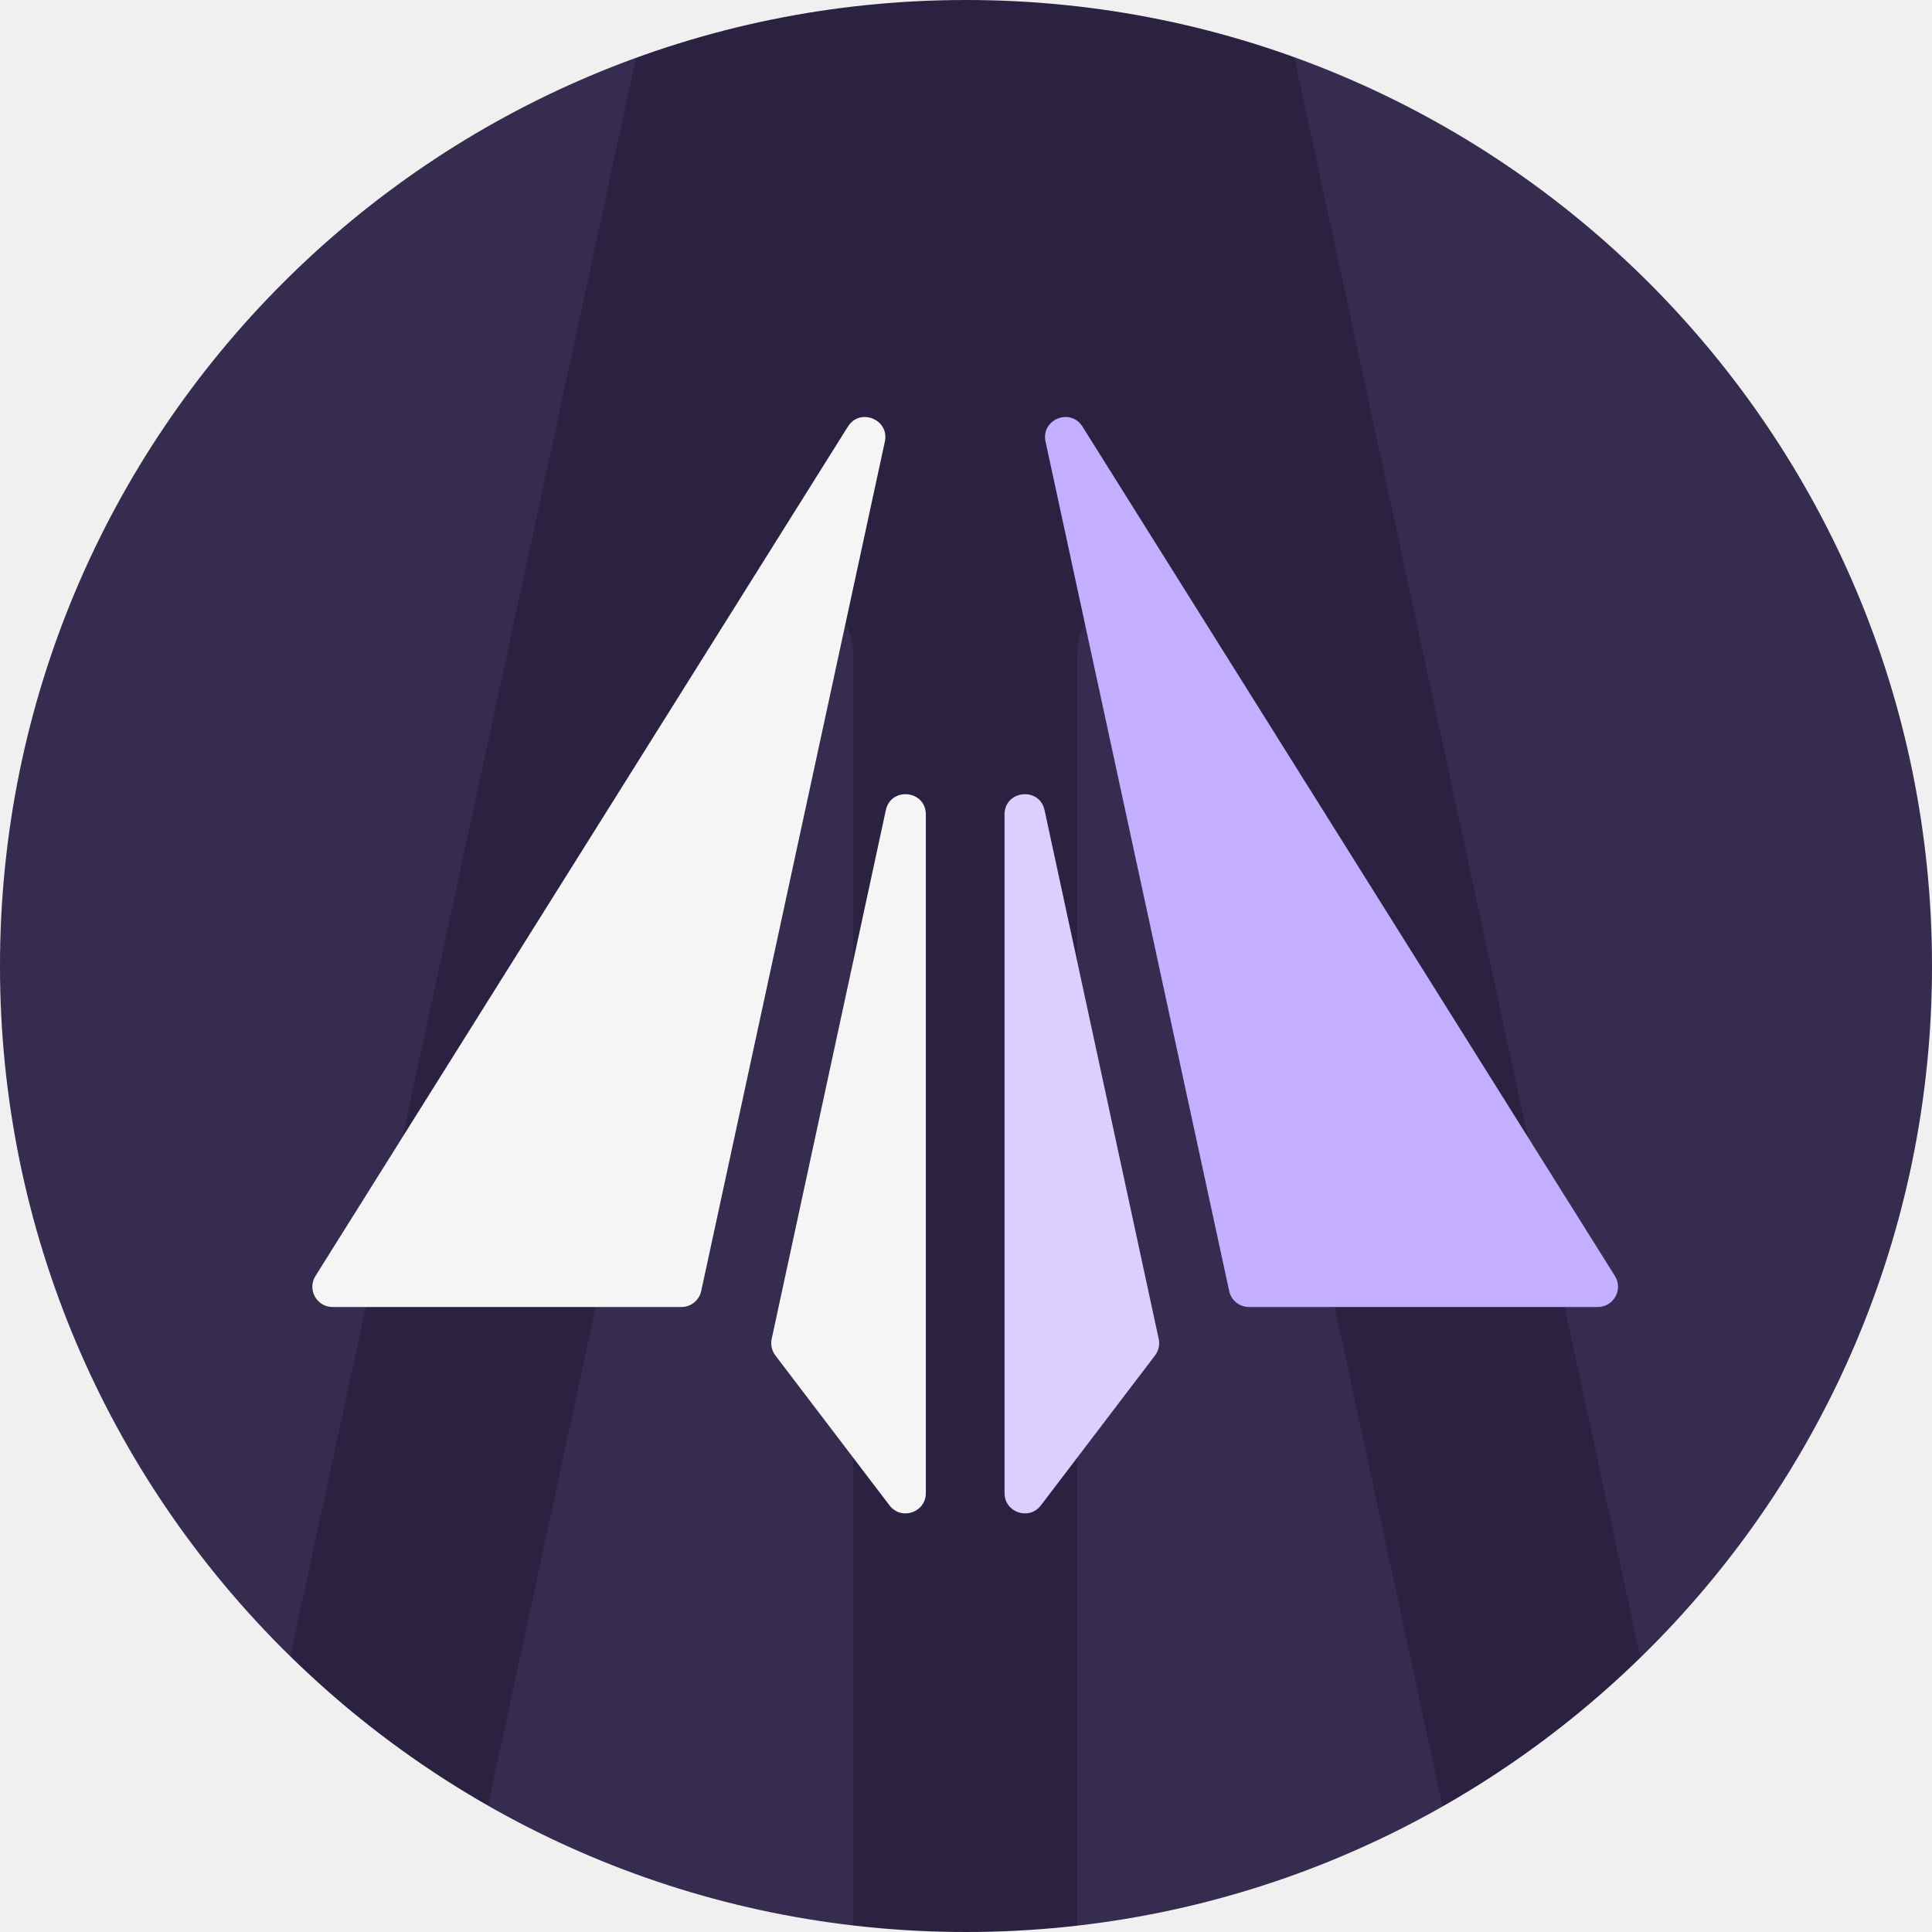
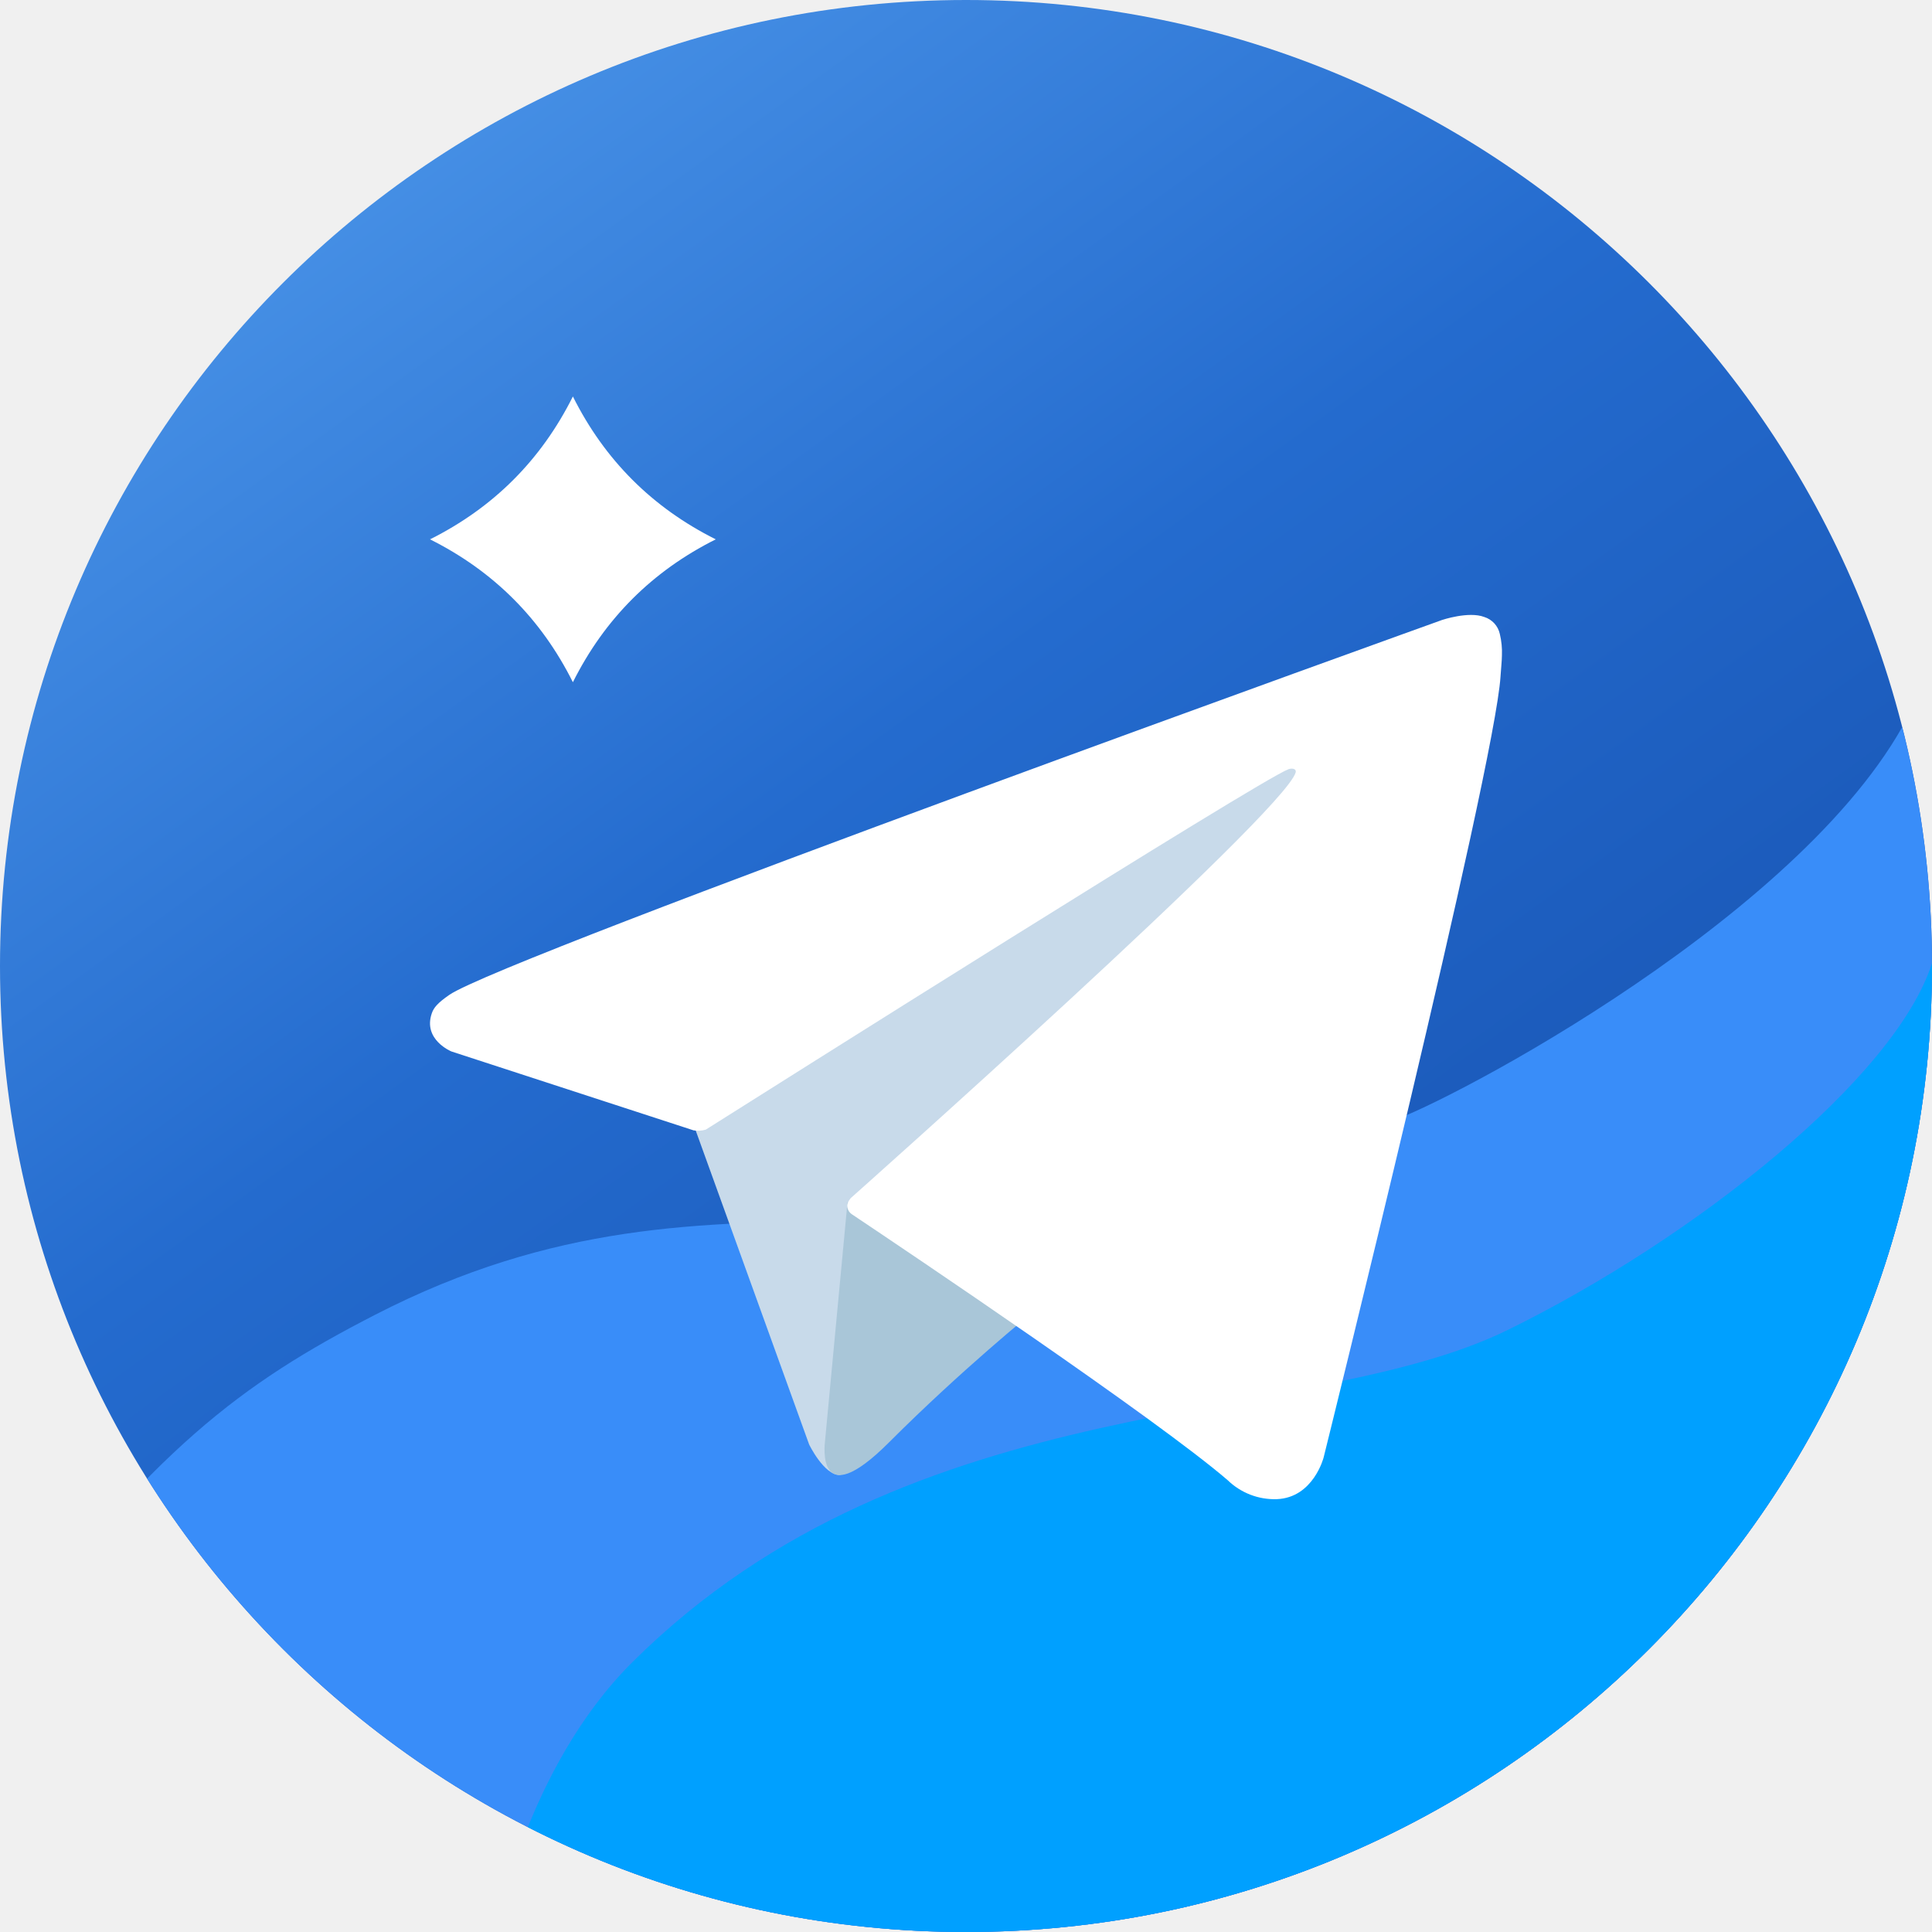
- <svg xmlns="http://www.w3.org/2000/svg" width="1200" height="1200" viewBox="0 0 1200 1200" fill="none">
-   <g clip-path="url(#clip0_1177_50)">
-     <rect width="1200" height="1200" rx="600" fill="#2B2242" />
-     <g opacity="0.07">
-       <path d="M806.896 -279.064C785.598 -313.026 733.108 -291.661 741.582 -252.479L1066.32 1248.94C1069.88 1265.41 1084.45 1277.16 1101.31 1277.16H1718.15C1746.29 1277.16 1763.42 1246.19 1748.47 1222.35L806.896 -279.064Z" fill="#C3AEFF" />
-       <path d="M669.079 1606.13C669.079 1640.4 712.592 1655.08 733.354 1627.82L935.184 1362.81C941.526 1354.48 943.905 1343.8 941.696 1333.57L739.866 399.014C730.809 357.077 669.079 363.667 669.079 406.57L669.079 1606.13Z" fill="#C3AEFF" />
-       <path d="M392.104 -279.064C413.403 -313.026 465.892 -291.661 457.418 -252.479L132.68 1248.94C129.117 1265.41 114.546 1277.16 97.692 1277.16H-519.146C-547.286 1277.16 -564.423 1246.19 -549.473 1222.35L392.104 -279.064Z" fill="#C3AEFF" />
-       <path d="M529.921 1606.13C529.921 1640.4 486.408 1655.08 465.646 1627.82L263.816 1362.81C257.474 1354.48 255.095 1343.8 257.304 1333.57L459.134 399.014C468.191 357.077 529.921 363.667 529.921 406.57V1606.13Z" fill="#C3AEFF" />
+ <svg xmlns="http://www.w3.org/2000/svg" viewBox="0 0 1024 1024" width="1024" height="1024" style="fill-rule:evenodd;clip-rule:evenodd;stroke-linejoin:round;stroke-miterlimit:2;">
+   <defs>
+     <clipPath id="icon-shape">
+       <circle cx="512" cy="512" r="512" />
+     </clipPath>
+     <linearGradient id="plate" x1="0" y1="0" x2="1" y2="0" gradientUnits="userSpaceOnUse" gradientTransform="matrix(324.8,454.72,-454.72,324.8,107.52,33.28)">
+       <stop offset="0" stop-color="#4A94E8" />
+       <stop offset="0.38" stop-color="#246BCE" />
+       <stop offset="0.72" stop-color="#1A58B8" />
+       <stop offset="1" stop-color="#163F92" />
+     </linearGradient>
+   </defs>
+   <g clip-path="url(#icon-shape)">
+     <g transform="matrix(1.06667,0,0,1.06667,0,-2560)">
+       <g id="background" transform="matrix(1.9613,0,0,1.9613,-24.5711,2375.43)">
+         <g transform="matrix(1.0549,0,0,1.0549,-12.7895,-12.7895)">
+           <rect x="24" y="24" width="464" height="464" fill="url(#plate)" />
+         </g>
+         <g transform="matrix(0.478,0,0,0.478,12.528,12.528)">
+           <path d="M0,875.692C82.457,767.942 126.578,734.02 198.629,696.942C388.925,599.017 507.799,697.153 748.629,589.692C807.02,563.638 1002.09,452.417 1024,344.942L1024,1024L0,1024L0,875.692Z" fill="#398DF9" />
+         </g>
+         <g transform="matrix(0.478,0,0,0.478,12.528,12.528)">
+           <path d="M262.796,1024C262.796,1024 278.501,937.301 335.213,880.933C484.629,732.422 691.688,757.606 799.046,704.933C898.279,656.247 1004.43,571.543 1024,510.5L1024,1024L262.796,1024" fill="#00A0FF" />
+         </g>
+       </g>
+       <g id="foreground">
+         <g id="sparkle" transform="matrix(1.97198,0,0,1.97198,284.663,2667.99)">
+           <path d="M0,-36C8,-20 20,-8 36,0C20,8 8,20 0,36C-8,20 -20,8 -36,0C-20,-8 -8,-20 0,-36Z" fill="#FFFFFF" fill-rule="nonzero" />
+         </g>
+         <g id="plane" transform="matrix(4.10758,0,0,4.10758,-1600.25,816.772)">
+           <g transform="matrix(1,0,0,1,392,392)">
+             <path d="M81.229,128.772L95.466,168.178C95.466,168.178 97.246,171.865 99.152,171.865C101.058,171.865 129.407,142.373 129.407,142.373L160.932,81.483L81.737,118.6L81.229,128.772Z" fill="#C8DAEA" fill-rule="nonzero" />
+           </g>
+           <g transform="matrix(1,0,0,1,392,392)">
+             <path d="M100.106,138.878L97.373,167.924C97.373,167.924 96.229,176.824 105.127,167.924C114.025,159.024 122.542,152.161 122.542,152.161" fill="#A9C6D8" fill-rule="nonzero" />
+           </g>
+           <g transform="matrix(1,0,0,1,392,392)">
+             <path d="M81.486,130.178L52.2,120.636C52.2,120.636 48.7,119.216 49.827,115.996C50.059,115.332 50.527,114.767 51.927,113.796C58.416,109.273 172.033,68.436 172.033,68.436C172.033,68.436 175.241,67.355 177.133,68.074C178.085,68.369 178.806,69.155 179.018,70.129C179.222,70.975 179.308,71.845 179.272,72.714C179.263,73.466 179.172,74.163 179.103,75.256C178.411,86.421 157.703,169.749 157.703,169.749C157.703,169.749 156.464,174.625 152.025,174.792C149.822,174.863 147.682,174.035 146.1,172.5C137.389,165.007 107.281,144.773 100.628,140.323C100.325,140.116 100.125,139.788 100.082,139.423C99.989,138.954 100.499,138.373 100.499,138.373C100.499,138.373 152.925,91.773 154.32,86.881C154.428,86.502 154.02,86.315 153.472,86.481C149.99,87.762 89.628,125.881 82.966,130.088C82.486,130.233 81.98,130.264 81.486,130.178Z" fill="#FFFFFF" fill-rule="nonzero" />
+           </g>
+         </g>
+       </g>
    </g>
-     <path d="M672.345 264.951C664.864 253.017 646.428 260.525 649.404 274.293L763.463 801.88C764.715 807.668 769.833 811.799 775.752 811.799H992.407C1002.29 811.799 1008.31 800.915 1003.06 792.538L672.345 264.951Z" fill="#C3AEFF" />
-     <path d="M623.939 927.397C623.939 939.438 639.222 944.597 646.514 935.018L717.404 841.895C719.631 838.969 720.467 835.214 719.691 831.618L648.801 503.223C645.62 488.487 623.939 490.802 623.939 505.878L623.939 927.397Z" fill="#DCCFFF" />
-     <path d="M526.655 264.951C534.136 253.017 552.572 260.525 549.596 274.293L435.537 801.88C434.285 807.668 429.167 811.799 423.248 811.799H206.593C196.709 811.799 190.69 800.915 195.941 792.538L526.655 264.951Z" fill="#F5F5F5" />
-     <path d="M575.061 927.397C575.061 939.438 559.778 944.597 552.486 935.018L481.596 841.895C479.369 838.969 478.533 835.214 479.309 831.618L550.199 503.223C553.38 488.487 575.061 490.802 575.061 505.878V927.397Z" fill="#F5F5F5" />
  </g>
-   <defs>
-     <clipPath id="clip0_1177_50">
-       <rect width="1200" height="1200" rx="600" fill="white" />
-     </clipPath>
-   </defs>
</svg>
